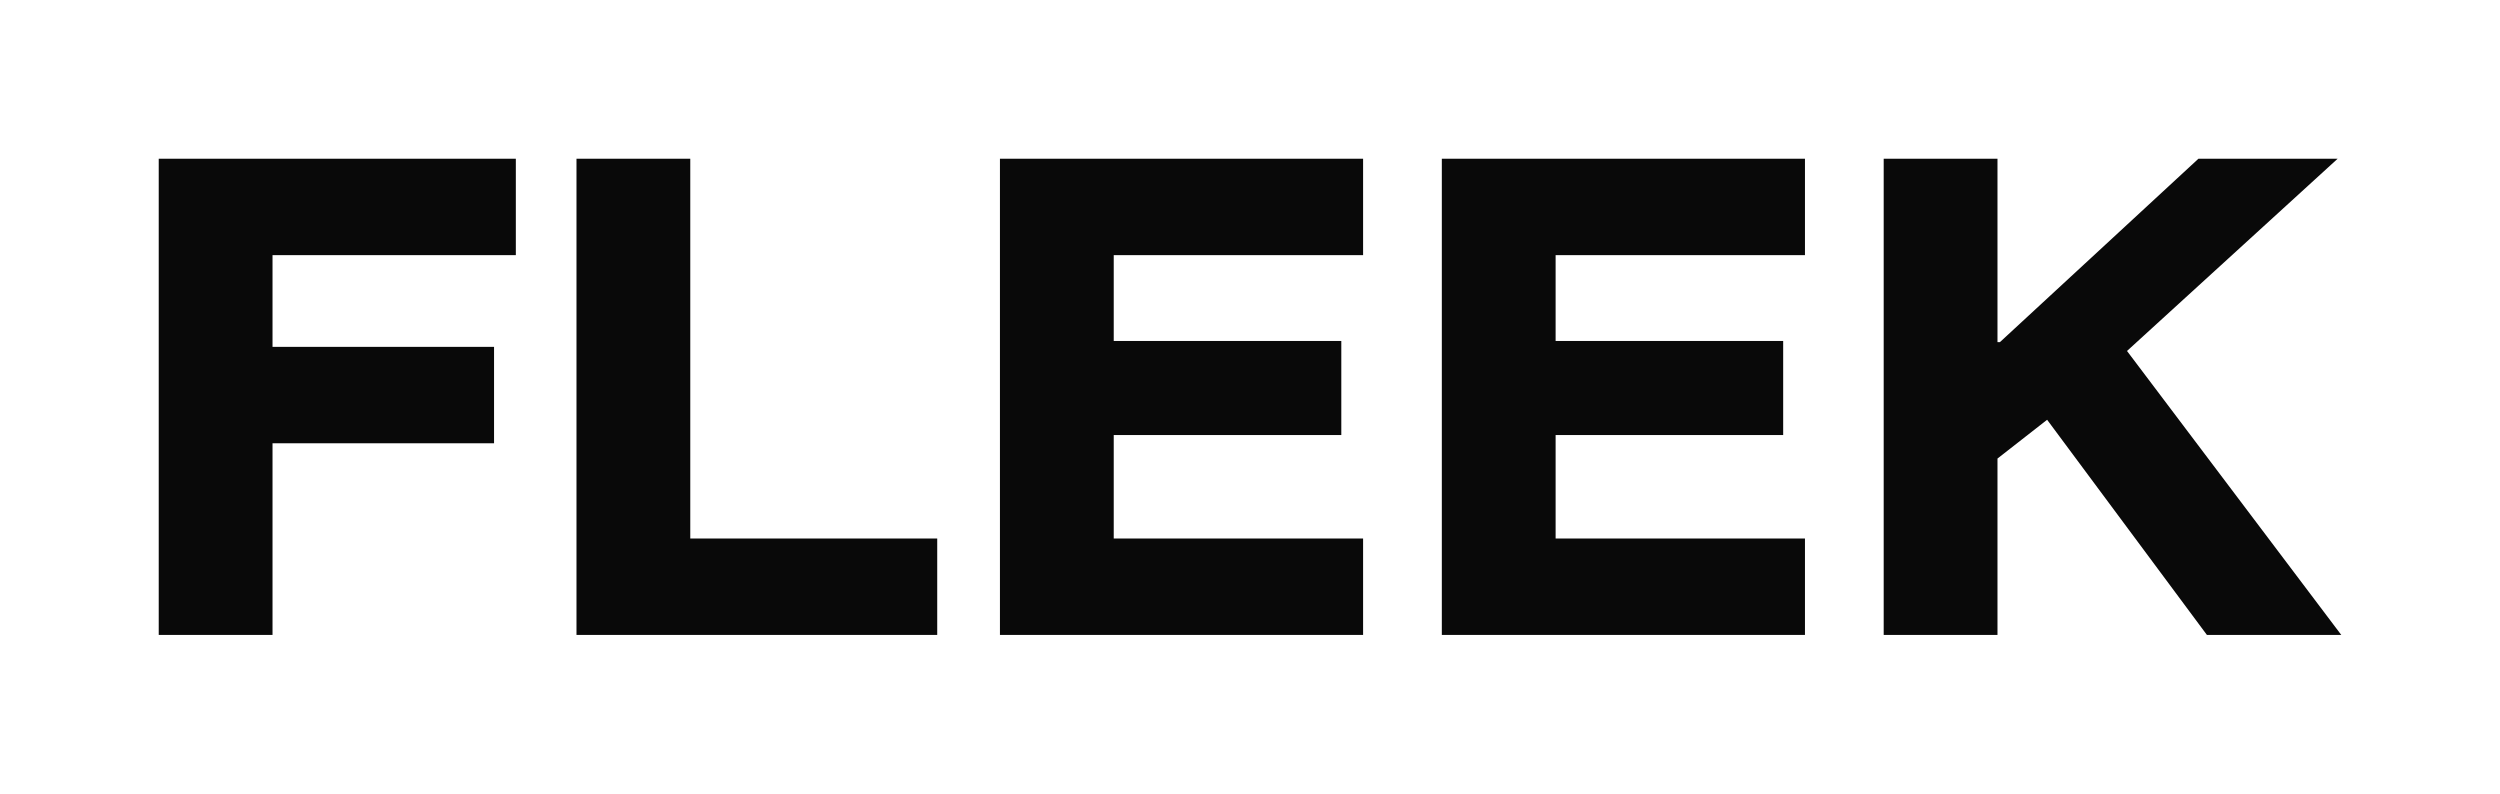
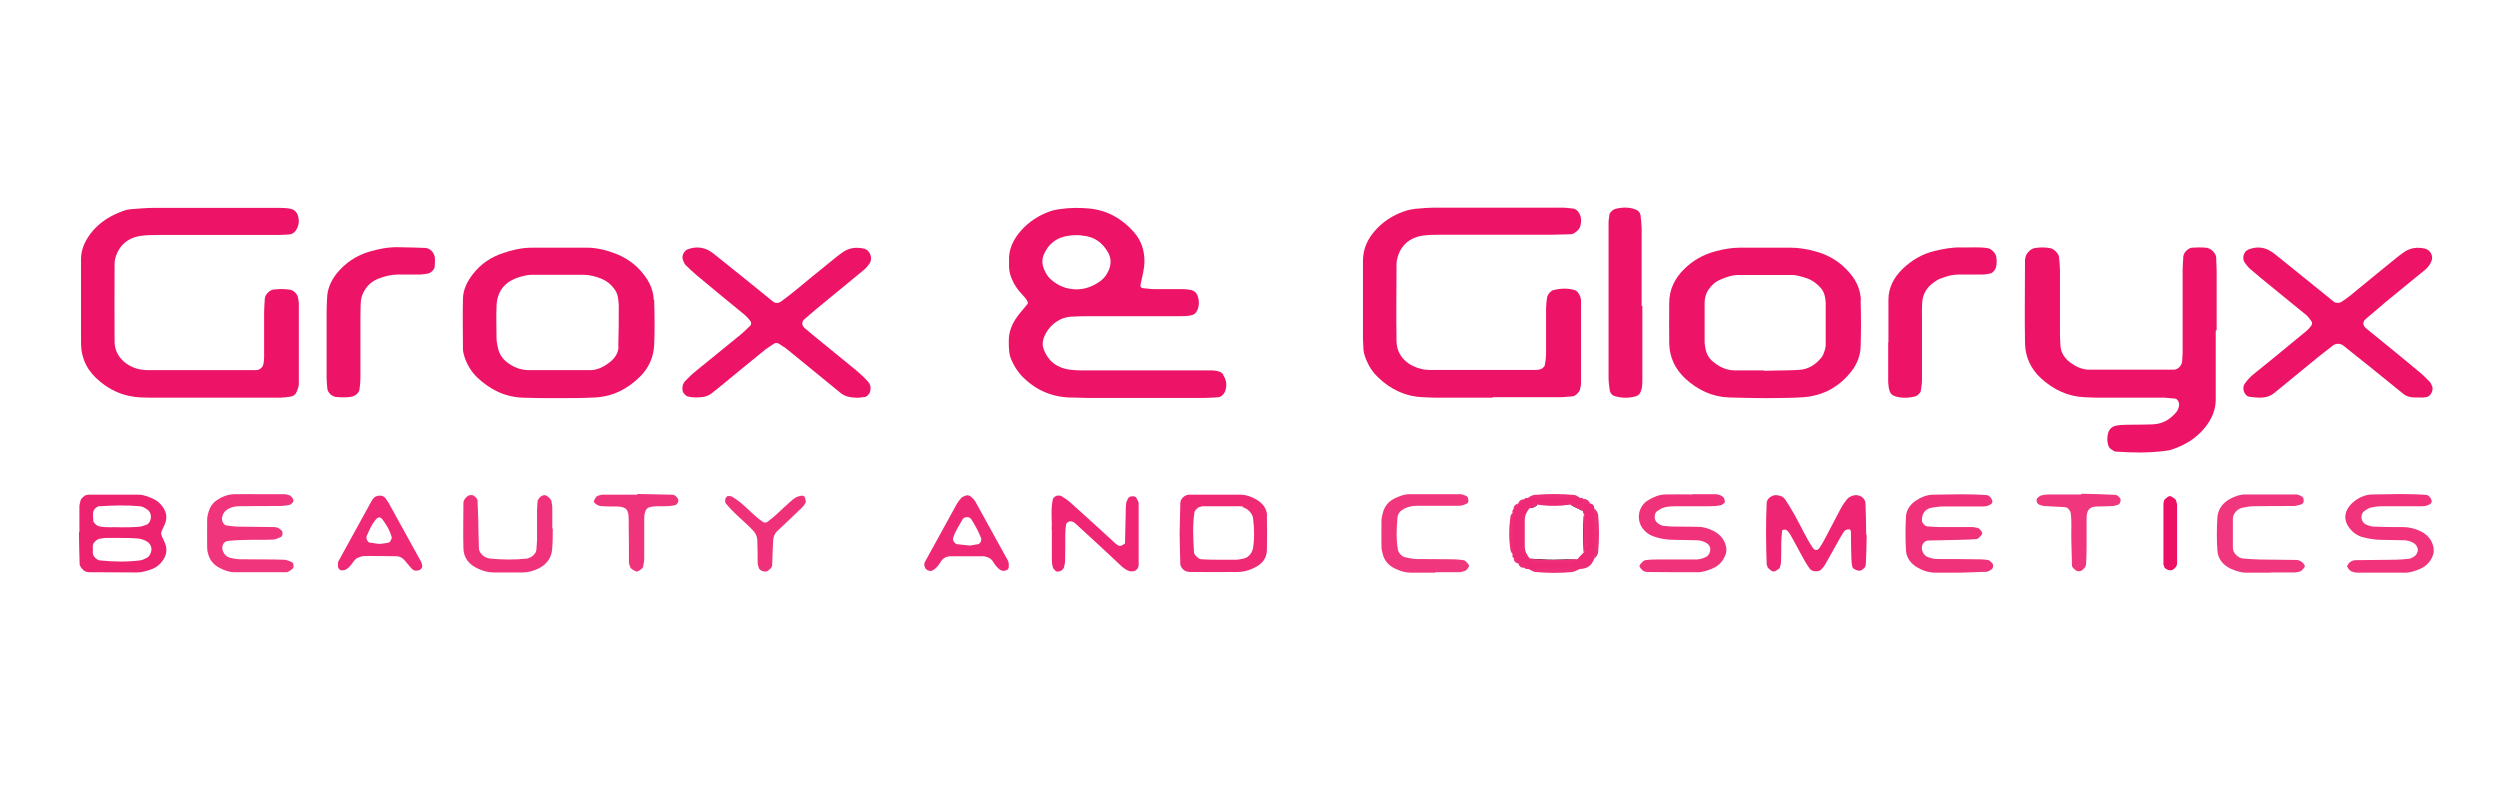
- <svg xmlns="http://www.w3.org/2000/svg" width="126" height="40" viewBox="0 0 126 40" fill="none">
-   <path d="M13.735 32H8V8H25.998V12.859H13.735V17.482H24.9V22.341H13.735V32Z" fill="#090909" />
-   <path d="M29.055 32V8H34.79V27.141H47.236V32H29.055Z" fill="#090909" />
-   <path d="M68.7 32H50.397V8H68.7V12.859H56.132V17.185H67.602V21.926H56.132V27.141H68.7V32Z" fill="#090909" />
-   <path d="M90.97 32H72.668V8H90.97V12.859H78.403V17.185H89.872V21.926H78.403V27.141H90.97V32Z" fill="#090909" />
-   <path d="M94.938 32V8H100.673V17.244H100.795L110.801 8H117.817L107.201 17.689L118 32H111.228L103.175 21.156L100.673 23.111V32H94.938Z" fill="#090909" />
+ <svg xmlns="http://www.w3.org/2000/svg" id="Layer_1" data-name="Layer 1" version="1.1" viewBox="0 0 1080 342.8">
+   <defs>
+     <style>
+       .cls-1 {
+         fill: #ef2975;
+       }
+ 
+       .cls-1, .cls-2, .cls-3, .cls-4, .cls-5, .cls-6, .cls-7, .cls-8, .cls-9, .cls-10, .cls-11, .cls-12, .cls-13, .cls-14, .cls-15, .cls-16, .cls-17, .cls-18, .cls-19 {
+         stroke-width: 0px;
+       }
+ 
+       .cls-2 {
+         fill: #f0357c;
+       }
+ 
+       .cls-3 {
+         fill: #ed1366;
+       }
+ 
+       .cls-4 {
+         fill: #000;
+       }
+ 
+       .cls-5 {
+         fill: #ee2874;
+       }
+ 
+       .cls-6 {
+         fill: #ed1165;
+       }
+ 
+       .cls-7 {
+         fill: #f0347b;
+       }
+ 
+       .cls-8 {
+         fill: #f0327a;
+       }
+ 
+       .cls-9 {
+         fill: #ed1467;
+       }
+ 
+       .cls-10 {
+         fill: #f0337b;
+       }
+ 
+       .cls-11 {
+         fill: #ef317a;
+       }
+ 
+       .cls-12 {
+         fill: #ef2673;
+       }
+ 
+       .cls-13 {
+         fill: #ee2572;
+       }
+ 
+       .cls-14 {
+         fill: #f0367d;
+       }
+ 
+       .cls-15 {
+         fill: #ef2974;
+       }
+ 
+       .cls-16 {
+         fill: #ef327a;
+       }
+ 
+       .cls-17 {
+         fill: #ee2370;
+       }
+ 
+       .cls-18 {
+         fill: #ef2e78;
+       }
+ 
+       .cls-19 {
+         fill: #ee2975;
+       }
+     </style>
+   </defs>
+   <path class="cls-3" d="M528.5,161.9c-.5-.7-1-1.1-1.8-1.4-1.9-.6-3.8-.5-5.7-.5-16.6,0-33.2,0-49.7,0-3.1,0-6.2.1-9.2-.3-5.3-.7-9.3-3.6-11.2-8.8-.6-1.5-.6-3-.1-4.6,1.7-5.2,6.6-9.2,11.9-9.5,2.7-.2,5.4-.2,8.1-.2,12.7,0,25.4,0,38.2,0,1.9,0,3.9,0,5.7-.4,1.1-.2,2-1,2.5-2.1,1-2.2.9-4.5,0-6.7-.5-1.1-1.4-1.8-2.6-2.1-1.1-.2-2.3-.4-3.4-.4-4.2,0-8.5,0-12.7,0-1.5,0-3-.3-4.6-.4-1-.1-1.4-.6-1.2-1.5.7-3.4,1.7-6.7,1.7-10.2,0-4.9-1.5-9.1-4.7-12.7-5.1-5.7-11.3-9.2-18.9-10-4.2-.4-8.5-.4-12.7.2-1.5.2-3.1.5-4.5,1-4.8,1.7-9,4.4-12.4,8.2-3.5,3.9-5.6,8.3-5.3,13.6,0,.8,0,1.5,0,2.3.1,2.3.8,4.5,1.9,6.6.9,1.7,2,3.3,3.3,4.7,1,1.2,2.2,2.2,2.8,3.6.1.3.2.8,0,1-1.4,1.8-3,3.5-4.4,5.4-2.3,3.2-3.8,6.7-3.7,10.8,0,1.1,0,2.3.1,3.5.1,1.9.6,3.8,1.5,5.5,1,2.1,2.3,4,3.8,5.7,5.6,5.9,12.4,9.1,20.4,9.5,2.7.1,5.4.1,8.1.2,7.7,0,15.4,0,23.1,0s18.5,0,27.7,0c1.9,0,3.8-.2,5.8-.3,1.2,0,2.7-1.5,3.1-3,.7-2.3.4-4.5-1-6.6ZM450.7,110.5c2-5.1,5.7-8,11.2-8.7,1.1-.2,2.3-.2,3.2-.2,1.1,0,1.8,0,2.6.2,5,.4,8.6,3,11,7.3,1.4,2.5,1.4,5.1.2,7.8-.8,1.8-1.9,3.3-3.5,4.5-3.2,2.3-6.7,3.7-10.7,3.6-4-.1-7.5-1.5-10.5-4.1-1.8-1.5-2.9-3.6-3.6-5.8-.4-1.5-.4-3.1.1-4.5Z" />
+   <path class="cls-3" d="M644.9,171.8c-7.3,0-14.7,0-22,0-2.7,0-5.4,0-8.1-.2-7.7-.3-14.1-3.4-19.6-8.7-2-1.9-3.5-4.1-4.6-6.6-.8-1.8-1.5-3.6-1.6-5.5,0-1.5-.2-3.1-.2-4.6,0-10.4,0-20.8,0-31.2,0-.8,0-1.5,0-2.3,0-5.3,2.1-9.7,5.6-13.5,3.5-3.8,7.7-6.4,12.5-8,1.4-.5,3-.8,4.5-1,3.1-.3,6.2-.5,9.2-.5,18.1,0,36.3,0,54.4,0,1.5,0,3.1.3,4.6.4,1.3.2,2.1,1.1,2.6,2,1,1.7,1,3.7.5,5.6-.4,1.6-2.7,3.5-4.2,3.5-2.7,0-5.4.2-8.1.2-15.8,0-31.6,0-47.4,0-3.1,0-6.2,0-9.2.5-4.8,1-8.3,3.8-9.9,8.7-.3,1.1-.6,2.3-.6,3.4,0,11.2-.2,22.4,0,33.5.2,7.1,5.8,10.8,10.8,11.9,1.1.3,2.3.4,3.4.4,15.4,0,30.8,0,46.3,0,.7,0,1.6-.2,2.2-.5.6-.4,1.3-1,1.4-1.7.3-1.5.4-3,.5-4.6,0-6.6,0-13.1,0-19.7,0-1.5.2-3.1.4-4.6.1-1.3,1.6-3.1,2.8-3.4,3-.7,6.1-.9,9.1,0,1.2.4,1.8,1.4,2.3,2.4.3.7.5,1.5.5,2.2,0,12,0,23.9,0,35.9,0,.8-.3,1.5-.4,2.3-.2,1.2-2,3-3.1,3.1-1.9.1-3.8.4-5.8.4-9.6,0-19.3,0-28.9,0h0Z" />
+   <path class="cls-3" d="M91.2,171.8c-7.3,0-14.7,0-22,0-2.7,0-5.4,0-8.1-.1-7.7-.3-14.2-3.2-19.7-8.5-2.3-2.2-4-4.7-5.1-7.6-.5-1.4-.9-2.9-1.1-4.4-.2-1.5-.2-3.1-.2-4.6,0-10.4,0-20.8,0-31.2,0-1.2,0-2.3,0-3.5,0-4,1.6-7.5,3.9-10.7,3.8-5.1,9-8.3,15-10.3,1.1-.4,2.3-.5,3.4-.6,3.1-.2,6.2-.5,9.2-.5,18.1,0,36.2,0,54.4,0,1.5,0,3.1.1,4.6.4,1.6.3,2.7,1.4,3.2,2.9.6,1.9.5,3.8-.4,5.6-.7,1.5-1.9,2.5-3.5,2.6-2.3.2-4.6.2-6.9.2-16.2,0-32.4,0-48.6,0-3.1,0-6.2,0-9.2.5-4.8.9-8.4,3.8-10,8.6-.4,1.1-.6,2.3-.6,3.4,0,11.2-.1,22.4,0,33.5,0,7.6,6.8,11.6,11.8,12.2,1.1.2,2.3.2,3.5.2,15,0,30.1,0,45.1,0,.8,0,1.6,0,2.2-.4.6-.3,1.3-1,1.5-1.6.4-1.1.4-2.3.5-3.4,0-6.6,0-13.1,0-19.7,0-1.9.2-3.8.3-5.8.1-1.7,2-3.7,3.7-3.9,2.3-.3,4.6-.3,6.9,0,1.8.2,3.6,1.9,3.8,3.8.1.8.3,1.5.3,2.3,0,11.6,0,23.1,0,34.7,0,1.1-.5,2.2-.9,3.3-.4,1.1-1.4,1.9-2.5,2.1-1.5.3-3,.4-4.6.5-10,0-20.1,0-30.1,0h0Z" />
+   <path class="cls-3" d="M957.2,142.8c0,8.1,0,16.2,0,24.3,0,1.9,0,3.9,0,5.8-.1,4.4-1.8,8.2-4.5,11.6-3.7,4.7-8.6,7.7-14.2,9.6-1.1.4-2.2.6-3.4.7-6.9.9-13.8.8-20.8.3-.4,0-.8,0-1.1-.3-1-.6-2-1-2.4-2.3-.6-1.9-.6-3.8,0-5.7.5-1.5,1.7-2.6,3.3-2.9,1.5-.3,3-.4,4.6-.4,3.9-.1,7.7,0,11.6-.2,4.1-.2,7.3-2.2,9.9-5.3.7-.9,1.1-2,1.2-3.2,0-1.1-.8-2.5-1.7-2.6-1.5-.1-3.1-.3-4.6-.4-8.5,0-17,0-25.4,0-3.1,0-6.2,0-9.2-.2-7.2-.3-13.4-3.3-18.7-8.1-4.5-4.1-6.9-9.3-7-15.3-.2-11.9,0-23.9,0-35.9,0-.4.1-.8.2-1.1.2-1.6,2.2-3.7,3.8-4,2.3-.4,4.6-.4,6.9,0,1.6.3,3.7,2.3,3.8,3.9.2,1.9.4,3.8.4,5.7,0,8.5,0,17,0,25.4,0,2.3,0,4.6.2,6.9.1,3.3,1.9,5.8,4.5,7.7,2.2,1.6,4.6,2.7,7.4,2.9.4,0,.8,0,1.2,0,12,0,23.9,0,35.9,0,1.8,0,3.5-1.8,3.6-3.8,0-1.2.2-2.3.2-3.5,0-2.3,0-4.6,0-6.9,0-9.6,0-19.3,0-28.9,0-1.9.2-3.8.3-5.8.1-1.7,2.1-3.7,3.8-3.8,1.9-.1,3.8-.2,5.8,0,2.3.1,4.5,2.3,4.6,4.4,0,1.9.2,3.9.2,5.8,0,8.5,0,17,0,25.4Z" />
+   <path class="cls-3" d="M803.9,129.8c-.1-4.4-1.8-8.3-4.6-11.6-4-4.9-9.2-8.1-15.4-9.7-3.4-.9-6.8-1.5-10.3-1.5-7.3,0-14.6,0-22,0-3.5,0-6.9.6-10.3,1.5-5.4,1.4-10,4-13.9,7.9-4,4-6.3,8.8-6.3,14.5,0,5.8-.1,11.6,0,17.3.1,6.1,2.5,11.2,7,15.4,5.3,4.8,11.4,7.8,18.7,8.1,5,.2,10,.2,15.7.3,5.1-.1,11,0,16.7-.4,8.5-.7,15.4-4.5,20.7-11.3,2.4-3.1,3.8-6.8,3.9-10.7.2-6.5.2-13.1,0-19.7ZM788.7,149c0,.8-.2,1.5-.4,2.3-.4,1.1-.7,2.3-1.4,3.1-2.5,3.1-5.7,5.2-9.8,5.4-5,.3-10,.2-15,.4v-.2c-4.2,0-8.4,0-12.7,0-3.6,0-6.7-1.5-9.4-3.8-1.9-1.5-2.9-3.5-3.3-5.9-.1-.8-.3-1.5-.3-2.3,0-5.8,0-11.5,0-17.3,0-1.9.5-3.8,1.6-5.5,1.3-1.9,3-3.5,5.2-4.4,2.5-1.1,5-2,7.8-2,7.7,0,15.4,0,23.1,0,2.3,0,4.5.8,6.7,1.5,2.2.8,4,2.2,5.6,3.9,1.1,1.2,1.7,2.5,2,4.1.1.8.3,1.5.3,2.3,0,6.1,0,12.3,0,18.4Z" />
+   <path class="cls-3" d="M282.4,129.5c-.1-3.5-1.4-6.8-3.4-9.7-3.2-4.6-7.4-7.9-12.5-10-4.3-1.7-8.8-2.9-13.5-2.8-7.7,0-15.4,0-23.1,0-4.3,0-8.4.9-12.5,2.3-5.2,1.7-9.7,4.7-13.1,9.1-2.4,3.1-4.2,6.6-4.3,10.5-.2,7.3,0,14.6,0,22,0,1.1.4,2.3.7,3.4,1.1,3.3,2.9,6.3,5.5,8.8,5.5,5.2,11.9,8.4,19.6,8.7,5,.2,10,.2,15.4.2,5.1,0,10.5,0,15.9-.3,7.7-.4,14.1-3.7,19.5-9.1,3.7-3.7,5.7-8.3,6-13.4.3-6.5.2-13.1,0-19.7ZM267.2,149.6c0,2.8-1.5,5.1-3.8,6.9-2.5,1.9-5.2,3.4-8.4,3.4-4.6,0-9.2,0-13.8,0h0c-4.2,0-8.5,0-12.7,0-3.6,0-6.8-1.3-9.6-3.5-1.9-1.5-3.1-3.4-3.7-5.7-.3-1.5-.7-3-.7-4.6,0-4.6-.2-9.2,0-13.8.2-6.5,3.6-10.7,9.9-12.6,1.9-.6,3.7-1,5.7-1,7.3,0,14.6,0,21.9,0,2.7,0,5.3.7,7.8,1.7,2.2.9,4,2.3,5.4,4.2,1,1.2,1.6,2.6,1.8,4.2.2,1.5.4,3.1.3,4.6,0,5.4,0,10.8-.2,16.1Z" />
+   <path class="cls-3" d="M1046.1,171.7c-1.9,0-2.7,0-3.5,0-1.5-.1-3.1-.5-4.3-1.5-4.2-3.4-8.4-6.8-12.6-10.2-4.5-3.6-9-7.2-13.5-10.8-1.2-.9-3.1-.9-4.3,0-2.1,1.7-4.3,3.3-6.4,5-6.3,5.1-12.5,10.3-18.8,15.4-1.9,1.6-4.1,2.2-6.4,2.2-1.5,0-3.1-.2-4.6-.4-2.2-.4-3.3-3.7-2-5.6,1.1-1.6,2.4-3,3.9-4.2,6.6-5.3,13.2-10.7,19.7-16.1,1.8-1.5,3.7-2.8,5.1-4.7.5-.7.6-1.4.1-2.1-.7-.9-1.4-1.9-2.2-2.6-5.1-4.2-10.2-8.3-15.2-12.4-3-2.4-6-4.9-8.9-7.4-.9-.7-1.6-1.7-2.3-2.6-1.5-1.8-.8-5,1.4-5.9,3-1.2,6.1-1.2,8.9.3,1.7.9,3.2,2.2,4.7,3.4,7.8,6.3,15.6,12.6,23.4,18.9.8.6,2.3.6,3.2,0,1.3-.9,2.6-1.7,3.8-2.7,6.6-5.4,13.1-10.8,19.7-16.1,1.2-1,2.4-1.9,3.7-2.8,2.7-1.8,5.7-2.1,8.9-1.4,2.4.6,3.7,3.3,2.8,5.4-.6,1.5-1.5,2.7-2.7,3.7-5.7,4.7-11.4,9.3-17,13.9-3,2.5-5.9,5-8.8,7.5-1.3,1.1-1.2,2.7.2,3.9.9.7,1.8,1.5,2.7,2.2,6.9,5.6,13.8,11.2,20.6,16.9,1.5,1.2,2.8,2.6,4.2,4,.5.5.8,1.3,1.1,2,.7,1.7-.7,4.3-2.3,4.6-1.1.2-2.3.3-2.3.3Z" />
+   <path class="cls-3" d="M370.4,171.8c-3.8,0-5.9-.8-7.7-2.4-7.5-6.1-14.9-12.2-22.4-18.3-1.2-1-2.5-1.7-3.8-2.6-.7-.5-1.5-.4-2.2,0-1.3.9-2.6,1.7-3.8,2.6-6.3,5.1-12.5,10.2-18.8,15.4-1.5,1.2-3,2.4-4.5,3.6-1.3.9-2.7,1.4-4.3,1.5-1.9.1-3.8.2-5.7-.3-.9-.2-2.1-1.5-2.3-2.4-.3-1.6,0-3.1,1.1-4.3,1.6-1.7,3.3-3.3,5.1-4.7,6.3-5.1,12.6-10.2,18.8-15.3,1.5-1.2,2.8-2.6,4.2-3.9.5-.5.6-1.4,0-2.1-.7-.9-1.5-1.8-2.3-2.5-6.8-5.6-13.7-11.2-20.5-16.9-1.8-1.5-3.5-3.1-5.1-4.7-.5-.5-.8-1.3-1.1-2-.8-1.7.3-4.2,2-4.8,3-1.1,6-1.1,8.9.4,1.3.7,2.6,1.7,3.8,2.7,8.1,6.5,16.2,13,24.3,19.6.9.7,2.1.6,3.1,0,1.9-1.4,3.7-2.7,5.5-4.2,6-4.9,11.9-9.8,17.9-14.6,1.2-1,2.4-1.9,3.7-2.8,2.7-1.8,5.7-2.1,8.9-1.4,2.7.6,4,4.3,2.4,6.5-.7.9-1.4,1.9-2.3,2.6-5,4.2-10.1,8.3-15.2,12.5-3.6,2.9-7.1,5.9-10.6,8.9-1.3,1.1-1.2,2.7.2,3.9,1.5,1.2,2.9,2.5,4.4,3.7,6,4.9,12,9.7,17.9,14.6,1.8,1.5,3.5,3.1,5,4.8,1.1,1.2,1.3,2.7.9,4.3-.2.9-1.4,2.2-2.3,2.3-1.5.2-3,.3-3.2.4Z" />
+   <path class="cls-9" d="M141.1,147.3c0-4.2,0-8.5,0-12.7,0-1.9.1-3.8.2-5.8.1-4,1.7-7.5,4.1-10.6,3.7-4.6,8.5-7.8,14.2-9.5,4.1-1.2,8.2-2,12.5-1.9,3.8.1,7.7.1,11.5.3,2.2,0,4.2,2.2,4.3,4.6,0,1.1,0,2.3-.1,3.4-.1,1.4-1.7,2.9-3,3.1-1.1.1-2.3.4-3.4.4-3.1,0-6.2,0-9.2,0-3.1,0-6.1.7-9,1.9-3,1.2-5.1,3.4-6.4,6.3-.5,1-.8,2.2-.9,3.3-.2,2.3-.1,4.6-.2,6.9,0,8.9,0,17.7,0,26.6,0,1.5-.2,3.1-.4,4.6-.1,1.3-1.7,2.8-3.1,3.1-2.3.5-4.6.4-6.9.2-1.9-.1-3.7-1.9-3.9-3.6-.1-1.5-.3-3.1-.3-4.6,0-5.4,0-10.8,0-16.2h0Z" />
+   <path class="cls-9" d="M815.8,148c0-6.2,0-12.3,0-18.5,0-5.3,2.4-9.7,6.1-13.3,3.9-3.8,8.5-6.5,13.9-7.8,3.8-.9,7.5-1.6,11.4-1.5,3.8.1,7.7-.3,11.5.3,1.6.3,3.5,2.1,3.7,3.9.2,1.5.3,3-.2,4.6-.2.8-1.5,2.3-2.2,2.4-1.1.2-2.3.5-3.4.5-3.5,0-6.9,0-10.4,0-2.7,0-5.3.7-7.8,1.7-1.1.4-2.1,1-3,1.7-3,2.1-4.8,5-5,8.7-.2,2.7-.1,5.4-.1,8.1,0,8.5,0,16.9,0,25.4,0,1.5-.3,3-.5,4.6,0,.8-1.5,2.2-2.3,2.4-3,.8-6.1.9-9.1-.1-1.1-.4-1.9-1.3-2.2-2.5-.3-1.1-.4-2.3-.5-3.4,0-5.8,0-11.5,0-17.3h0Z" />
+   <path class="cls-3" d="M709.5,132.1c0,10.8,0,21.5,0,32.3,0,1.5-.1,3.1-.6,4.5-.3,1.1-1.1,2-2.3,2.3-3,.9-6.1.8-9.1-.1-1.1-.3-1.9-1.3-2.1-2.5-.3-1.9-.5-3.8-.5-5.7,0-16.9,0-33.8,0-50.8,0-5.4,0-10.8,0-16.1,0-1.1.3-2.3.4-3.4,0-.7,1.6-2.1,2.3-2.3,3-.8,6.1-.9,9,.2,1.1.4,2,1.4,2.1,2.5.3,1.9.4,3.8.5,5.7,0,11.2,0,22.3,0,33.5h0Z" />
+   <path class="cls-13" d="M806.4,231c-.1,4.3-.1,8.6-.4,12.8,0,1.2-.9,2-2,2.6-1,.5-3.6-.5-3.8-1.5-.2-1.1-.4-2.3-.4-3.4-.1-3.8-.2-7.7-.2-11.5,0-1.1-.4-1.5-1.4-1.3-.7.1-1.3.5-1.8,1.2-1,1.7-2,3.3-2.9,5-1.7,3-3.4,6.1-5.1,9.1-.4.7-.9,1.2-1.4,1.8-1,1.4-4.1,1.3-5.1,0-2.7-3.7-4.6-8-6.9-12-1-1.6-1.6-3.5-3.2-4.8-.2-.2-.7-.2-1-.2-.3,0-.9.2-.9.3-.2,1.9-.4,3.8-.4,5.7,0,2.7,0,5.4-.1,8.1,0,.7-.3,1.5-.5,2.2-.1.6-2.1,1.9-2.8,1.8-.7,0-2.5-1.5-2.6-2.1,0-.4-.3-.7-.3-1.1-.3-8.8-.4-17.7,0-26.5,0-1.7,2.3-3.4,4.1-3.3,1.6.1,3.1.6,4,2,1.3,1.9,2.4,3.9,3.6,5.9,2.9,5,5.1,10.3,8.4,15.1.7,1,2,.9,2.7-.2.6-1,1.3-1.9,1.8-2.9,2.5-4.8,5-9.5,7.5-14.3.7-1.3,1.6-2.6,2.6-3.8.7-.9,1.8-1.4,2.9-1.7,2.8-.6,5,1.4,5.1,3.4.2,4.6.2,9.2.3,13.7Z" />
+   <path class="cls-2" d="M112.5,213.5c3.5,0,6.9,0,10.4,0,.8,0,1.5.3,2.2.5.8.2,2,2,1.6,2.7-.4.6-1,1.3-1.6,1.4-1.5.3-3,.5-4.6.5-5.8,0-11.6,0-17.4.1-1.6,0-3.1.4-4.4,1.1-1.8,1-2.8,2.5-2.8,4.6,0,1,1,2.5,1.9,2.6,1.5.2,3,.4,4.6.5,5.4.1,10.8.1,16.2.2,1.2,0,2.2.7,3,1.4.7.6.6,2.6-.3,2.9-1,.4-2.1,1-3.2,1.1-4.6.2-9.3,0-13.9.2-1.9,0-3.8.2-5.8.4-1.9.2-2.9,2.4-2.1,4.4.6,1.5,1.7,2.6,3.3,2.9,1.5.4,3,.6,4.6.6,6.2.1,12.3,0,18.5.2,1.1,0,2.2.6,3.3,1,.9.3,1.1,2.3.4,2.9-.6.5-1.2.9-1.9,1.3-.3.2-.7.2-1.1.2-7.3,0-14.7,0-22,0-2.3,0-4.6-.8-6.6-1.9-2.5-1.3-4.2-3.3-4.9-6.1-.2-.7-.4-1.5-.4-2.3,0-4.2-.1-8.5,0-12.7,0-1.1.4-2.3.7-3.4.6-1.9,1.7-3.5,3.3-4.6,2.3-1.6,4.8-2.6,7.5-2.7,3.9-.1,7.7,0,11.6,0,0,0,0,0,0,0Z" />
+   <path class="cls-16" d="M846.5,247.4c-3.5,0-6.9,0-10.4,0-2.7,0-5.3-.8-7.7-2.2-2.8-1.6-4.8-4.1-5-7.3-.3-5-.3-10,0-15,.2-2.8,1.9-5,4.2-6.6,2.3-1.5,4.8-2.6,7.6-2.6,7.7-.1,15.4-.4,23.1.2.9,0,1.9,1.1,2.3,2.2.3.9,0,1.4-.8,1.9-1.1.6-2.2.8-3.3.8-5.8,0-11.6,0-17.3,0-1.5,0-3.1.3-4.6.5-2.9.5-4.5,2.6-4.3,5.8,0,.8,1.4,2.3,2.2,2.3,1.9.1,3.8.3,5.8.3,4.6,0,9.2,0,13.9,0,.7,0,1.5.3,2.2.4.7.1,2.2,1.9,1.9,2.5-.3.7-.9,1.2-1.4,1.7-.3.3-.6.5-1,.6-2.3.1-4.6.3-6.9.3-4.6.1-9.2.2-13.8.3-1.3,0-2.3.8-2.7,1.8-.9,2.1.5,4.9,2.7,5.5,1.1.3,2.2.7,3.4.7,5.4,0,10.8,0,16.2.1,1.9,0,3.9,0,5.8.3.7,0,1.3.7,1.9,1.2.8.6.7,2.4-.2,2.9-.6.4-1.3.9-2,1-3.8.2-7.7.2-11.5.4,0,0,0-.1,0-.2Z" />
+   <path class="cls-17" d="M69.9,231.5c-.4-.8-.3-1.4,0-2.2.5-1,1-2.1,1.4-3.1,1.1-2.8.5-5.3-1.2-7.5-.9-1.2-2.1-2.3-3.5-3-2.1-1-4.2-1.9-6.5-2-7.3,0-14.5,0-21.8,0-.4,0-.7.1-1.1.2-.6,0-2.3,1.6-2.4,2.3-.1.7-.4,1.5-.5,2.2,0,3.8,0,7.7,0,11.5h-.2c0,4.6.2,9.2.3,13.8,0,1.1,1.9,3.2,2.9,3.3.4,0,.8.2,1.1.2,6.9,0,13.8.1,20.7.1,2.3,0,4.5-.7,6.7-1.5,1.8-.7,3.3-2,4.4-3.5,1.7-2.3,2.2-4.8,1.1-7.6-.5-1.1-.9-2.1-1.4-3.1ZM43.2,218.7c5.8-.4,11.6-.5,17.3,0,1.1.1,2.2.8,3.1,1.4.9.6,1.5,1.6,1.6,2.9,0,1.7-.7,3.3-2,3.7-1.1.4-2.2.8-3.3.9-2.7.2-5.4.2-7.4.2-3.7-.2-6.8.3-9.9-.5-.8-.2-2.2-1.4-2.3-2.3,0-1.1-.2-2.3-.1-3.4.1-1.5,1.6-2.9,3-3ZM63.6,240.9c-1,.5-2.1,1.1-3.2,1.2-5.7.7-11.5.6-17.2,0-1.3-.1-3-1.7-3.1-3,0-1.1,0-2.3,0-3.4.1-1.3,1.8-2.8,3.1-3,.8,0,1.5-.3,2.3-.3,2.3,0,4.6,0,6.9,0h0c2.3,0,4.6,0,6.9.2,1.5.1,3,.6,4.3,1.4.9.6,1.7,1.6,1.8,2.8.2,1.4-.7,3.5-1.7,4Z" />
+   <path class="cls-10" d="M1028.6,247.4c-3.5,0-6.9,0-10.4,0-.7,0-1.5-.3-2.2-.5-.7-.1-2.3-2-2-2.5.3-.6.8-1.3,1.4-1.7.6-.4,1.4-.7,2.1-.7,5.8-.1,11.5-.1,17.3-.2,1.9,0,3.8-.2,5.7-.4.7,0,1.5-.4,2.1-.8,1.3-.6,2.2-2.4,1.8-3.8-.4-1.3-1.2-2-2.2-2.5-1-.5-2.2-.8-3.3-.9-3.5-.1-6.9-.1-10.4-.2-2.7,0-5.4-.5-8-1.2-1.5-.4-2.8-1.2-4-2.2-5-4.6-4.1-9.8,1-13.6,2.2-1.6,4.8-2.6,7.5-2.6,7.7-.1,15.4-.4,23.1.2.9,0,1.9,1,2.3,2.2.3.9,0,1.4-.8,1.9-1.1.6-2.2.8-3.3.8-5.8,0-11.5,0-17.3,0-1.5,0-3.1.2-4.6.5-1.1.3-2.1.9-3,1.6-1,.7-1.4,1.9-1.2,3.1.1,1.1.8,2.2,1.9,2.7,1.1.4,2.2.9,3.3.9,4.2.2,8.5.2,12.7.2,2.7,0,5.4.7,7.8,1.9,2.9,1.5,4.8,3.8,5.4,7,.1.7.1,1.6,0,2.3-.8,3.2-2.8,5.5-5.7,6.8-2.1.9-4.3,1.7-6.7,1.7-3.5,0-6.9,0-10.4,0,0,0,0,0,0,0Z" />
+   <path class="cls-16" d="M731.2,213.5c3.1,0,6.1,0,9.2,0,.8,0,1.5,0,2.3.3,1.1.3,2.1.9,2.3,2.2,0,.4.3.9.1,1.1-.6.5-1.2,1.1-1.9,1.2-1.5.3-3,.4-4.6.4-5,0-10,0-15,0-1.5,0-3.1.1-4.6.5-1.1.3-2.1.9-3,1.5-1.5,1-1.6,3.8-.2,5,.9.8,1.9,1.4,3,1.5,1.9.2,3.8.3,5.7.3,3.1,0,6.2,0,9.2.1,2.3,0,4.6.8,6.6,1.8,2.9,1.5,4.8,3.8,5.4,7,.2.7.1,1.6,0,2.3-.8,3.1-2.8,5.5-5.7,6.8-2.1.9-4.3,1.7-6.7,1.7-7.3,0-14.6,0-21.9-.1-.4,0-.7-.2-1.1-.3-.7-.1-2.3-2-2-2.5.3-.7.9-1.2,1.4-1.7.3-.3.6-.5,1-.6,1.5-.2,3.1-.3,4.6-.3,5.8,0,11.5,0,17.3,0,1.5,0,3-.4,4.4-1.1,1.2-.6,2-2.2,1.8-3.8-.2-1.3-1.1-2-2.1-2.5-1-.5-2.2-.8-3.3-.9-3.5-.1-6.9-.1-10.4-.2-3.1,0-6.1-.5-9-1.6-1.9-.7-3.3-1.9-4.5-3.5-2.8-4-1.6-9.6,2.5-12,2.3-1.4,4.8-2.5,7.6-2.5,3.8-.1,7.7,0,11.5,0h0Z" />
+   <path class="cls-15" d="M547.4,222.9c-.1-3.4-2.1-5.7-5-7.3-2-1.1-4.2-1.9-6.6-1.9-7.3,0-14.6,0-22,0-2,0-3.8,1.7-3.9,3.5-.1,4.2-.2,8.5-.3,13,0,4.3.2,8.9.3,13.5,0,1.3,1.7,3.1,2.9,3.2.4,0,.8.2,1.1.2,6.9,0,13.9.1,20.8,0,2.3,0,4.6-.6,6.7-1.6,3.4-1.5,5.8-3.9,5.9-7.8.1-5,.1-10,0-15ZM541.1,237.4c-.3,1.7-2.1,3.6-3.8,3.9-1.1.2-2.3.5-3.4.5-2.3,0-4.6,0-6.9,0h0c-2.7,0-5.4,0-8.1-.2-1.1,0-3.1-2-3.1-3-.3-5.7-.7-11.5.2-17.3.1-.8,1.5-2.2,2.3-2.3.4,0,.7-.3,1.1-.3,5,0,10,0,15,0s1.5.2,2.3.4c2.1.4,4.3,2.6,4.6,4.6.6,4.6.7,9.2-.1,13.8Z" />
+   <path class="cls-8" d="M238.8,228.4c0,3.1,0,6.2-.3,9.2-.4,3.7-2.6,6.4-5.9,8-2.1,1-4.3,1.7-6.6,1.7-4.2,0-8.4,0-12.7,0-2.3,0-4.6-.6-6.7-1.6-3.9-1.7-6.3-4.6-6.4-8.8-.2-6.5,0-13,0-19.6,0-1.3.8-2.1,1.7-2.9.6-.5,1.4-.6,2.1-.5.9.1,2.2,1.4,2.3,2.3.1,2.7.2,5.4.3,8,.1,4.2.1,8.4.3,12.7,0,1.7,1.9,3.7,3.6,4.1.4,0,.7.2,1.1.3,5.4.5,10.7.6,16.1,0,.4,0,.7-.3,1.1-.4,1.3-.4,2.8-2,2.9-3.3.1-1.5.3-3,.3-4.6,0-4.2,0-8.5,0-12.7,0-1.1.2-2.3.2-3.4,0-1.4,1.7-3,3-3,1.2,0,3,1.8,3.1,2.9,0,.8.3,1.5.3,2.3,0,3.1,0,6.1,0,9.2,0,0,0,0,.1,0Z" />
+   <path class="cls-14" d="M619.9,247.4c-3.5,0-6.9,0-10.4,0-2.4,0-4.6-.7-6.7-1.7-3-1.4-4.9-3.6-5.6-6.9-.2-.8-.4-1.5-.4-2.3,0-3.9-.1-7.7,0-11.6,0-1.1.3-2.3.6-3.4.7-2.8,2.4-4.8,4.9-6.1,2.1-1,4.2-1.9,6.6-1.9,7.3,0,14.6,0,22,0,.7,0,1.5.4,2.2.6.9.3,1.1.9,1.2,1.8.2.9,0,1.4-.9,1.8-1.1.5-2.2.8-3.3.8-5.8,0-11.6,0-17.3,0-1.2,0-2.3,0-3.4.3-1.1.2-2.2.6-3.2,1.2-1.4.8-2.4,2-2.5,3.7-.4,4.6-.6,9.2.2,13.8.2,1.2,1.7,3,3,3.2,1.5.3,3,.7,4.5.8,5.4.1,10.8,0,16.2.1,1.5,0,3.1.2,4.6.4.4,0,.8.3,1,.5.5.5,1.1,1.1,1.4,1.7.3.6-1.1,2.3-1.9,2.5-.7.1-1.5.5-2.2.5-3.5,0-6.9,0-10.4,0,0,0,0,0,0,0Z" />
+   <path class="cls-14" d="M980.8,247.4c-3.5,0-6.9,0-10.4,0-2.4,0-4.6-.8-6.7-1.7-3.4-1.6-5.6-4.3-5.8-8-.3-4.6-.3-9.2,0-13.9.2-3.7,2.2-6.5,5.5-8.3,2.1-1.1,4.2-1.9,6.6-1.9,7.3,0,14.6,0,22,0,.7,0,1.4.4,2.1.7.8.3,1.1,1,1.1,1.9,0,.8-.2,1.4-1.1,1.7-1.1.3-2.2.7-3.3.7-5.8,0-11.6,0-17.3.1-1.5,0-3.1.3-4.6.6-2.3.4-4.3,2.6-4.3,4.7,0,4.2,0,8.5,0,12.7,0,2.2,2.2,4.4,4.5,4.6,2.3.2,4.6.3,6.9.4,5.4.1,10.8.1,16.2.2.7,0,1.5.4,2.1.8.6.4,1.1,1.1,1.4,1.7.2.5-1.5,2.4-2.1,2.5-.7.1-1.5.4-2.2.4-3.5,0-6.9,0-10.4,0h0Z" />
+   <path class="cls-12" d="M454.3,228.6c.3-3.5-.5-8.2.5-12.8.2-.9,1.5-1.9,2.6-1.7.4,0,.8,0,1.1.2,1.3.8,2.6,1.6,3.8,2.7,6.6,5.9,13.2,11.9,19.7,17.9.6.5,1.3,1,2.1.9.7-.1,1.3-.7,1.9-1,.1-4.2.2-8.5.3-12.7,0-1.5,0-3.1.2-4.6,0-.7.5-1.4.8-2.1.4-.8,1.1-1,1.9-1,.9,0,1.5.1,1.9,1,.3.7.8,1.4.8,2.1,0,8.9,0,17.7,0,26.6,0,1.2-1,2.4-1.9,2.6-1.2.3-2.3.1-3.3-.5-.6-.4-1.3-.8-1.9-1.3-1.7-1.6-3.4-3.2-5.1-4.8-5.1-4.7-10.2-9.5-15.3-14.1-.5-.5-1.4-.8-2.1-.8-.6,0-1.6.7-1.7,1.2-.3,1.5-.4,3-.4,4.6,0,3.9,0,7.7-.1,11.6,0,.8-.3,1.5-.4,2.3-.2,1-1.3,1.9-2.4,2-.4,0-.9,0-1.1-.1-.5-.5-1.2-1.1-1.4-1.8-.3-1.1-.4-2.3-.4-3.4,0-3.9,0-7.7,0-12.6Z" />
+   <path class="cls-1" d="M181.7,242.3c-4.6-8.4-9.3-16.8-13.9-25.2-.4-.7-.9-1.2-1.3-1.9-1-1.5-4-1.4-5.1,0-.2.3-.5.6-.7.9-4.8,8.7-9.6,17.5-14.4,26.2-.2.3-.3.7-.3,1.1,0,.4,0,.7,0,1.1,0,.8.4,1.6,1.2,1.8.6.2,1.5.1,2.1-.2,1.8-.9,2.7-2.7,3.9-4.1.8-1,1.9-1.3,3-1.6.7-.2,1.5-.2,2.3-.2,4.2,0,8.5,0,12.7.1,1.6,0,2.9.8,3.9,2.1,1,1.2,1.9,2.4,3,3.5.9.8,2.1.8,3.2.3.8-.4,1.2-1,1.1-1.9-.2-.7-.3-1.5-.7-2.1ZM168.6,233.9c-.2.3-.6.5-1,.6-1.1.2-2.3.3-3.7.5-1.2-.2-2.7-.4-4.2-.6-.9-.1-1.7-1.9-1.3-2.8,1.1-2.5,2.1-4.9,3.8-7,.4-.5,1.2-1.2,1.7-1.1.6,0,1.3.8,1.7,1.4,1.6,2.2,2.9,4.5,3.6,7.1.2.6-.4,1.4-.7,2Z" />
+   <path class="cls-5" d="M435.6,242.5c-4.8-8.7-9.6-17.4-14.4-26.1-.4-.6-1-1.1-1.6-1.7-.6-.6-1.3-.8-2.1-.7-.7.3-1.5.5-2,.9-.8.8-1.5,1.7-2.1,2.7-4.6,8.4-9.2,16.7-13.8,25.1-.2.3-.3.7-.3,1.1,0,.4,0,.7.2,1.1.4,1.5,2.4,2.2,3.6,1.4,1.3-.8,2.3-2,3.1-3.3,1-1.9,2.7-2.7,4.7-2.7,4.6,0,9.2,0,13.8,0,.4,0,.8,0,1.1.2,1.1.3,2.1.6,2.9,1.7,1,1.6,2.1,3.3,3.8,4.2.6.3,1.5.2,2.1,0,.8-.2,1.3-.9,1.2-1.8,0-.7,0-1.6-.3-2.2ZM422.4,235.1c-1.1.2-2.2.4-3.4.6-1.8-.2-3.7-.4-5.5-.6-1-.1-2-1.7-1.8-2.5.9-3,2.6-5.5,4.1-8.2.7-1.3,3.1-1.3,3.8-.1,1.6,2.6,3.1,5.2,4.2,8.1.4,1-.3,2.5-1.3,2.7Z" />
+   <path class="cls-14" d="M899.1,213.3c5,.1,10,.2,14.9.5.6,0,1.3.8,1.8,1.3.7.7.1,2.7-.7,2.9-.7.2-1.4.5-2.2.6-2.3.1-4.6.2-6.9.2-3.7,0-4.6,2-4.6,5.1,0,4.2,0,8.4,0,12.7,0,2.3-.1,4.6-.2,6.9,0,1.3-.8,2.1-1.7,2.8-.6.5-1.4.6-2.1.4-.8-.2-2.3-1.6-2.3-2.3-.1-3.8-.2-7.7-.3-11.5-.1-3.8.3-7.7-.3-11.5-.1-.8-1.4-2.3-2.2-2.3-3.1-.2-6.1-.3-9.2-.5-.7,0-1.4-.4-2.2-.6-.9-.3-1.5-2.1-.8-2.8.6-.5,1.2-1.1,1.9-1.2,1.1-.3,2.3-.4,3.4-.4,4.6,0,9.2,0,13.8,0,0,0,0-.1,0-.2Z" />
+   <path class="cls-7" d="M275.3,213.4c5,.1,10,.2,14.9.3,1.3,0,2,.8,2.7,1.8.5.8-.3,2.5-1.2,2.7-1.9.5-3.8.5-5.7.5-1.9,0-3.9-.1-5.7.5-.6.2-1.3,1-1.5,1.6-.4,1.1-.5,2.2-.5,3.4,0,5.8,0,11.5,0,17.3,0,1.1-.3,2.2-.5,3.4-.1.6-1.9,2-2.7,2-.7,0-2.6-1.2-2.8-1.8-.2-.7-.6-1.4-.6-2.2,0-5.4,0-10.7-.1-16.1,0-.8,0-1.5,0-2.3,0-4.5-1.1-5.6-5.2-5.7-1.9,0-3.8,0-5.8-.1-.8,0-1.6-.1-2.2-.4-.7-.3-1.3-.8-1.8-1.3-.4-.4.9-2.6,1.6-2.8.7-.2,1.5-.5,2.2-.5,5,0,10,0,15,0,0,0,0-.1,0-.2Z" />
+   <path class="cls-19" d="M655.9,217.5s0,0,0,.1,0,0-.1,0l.2-.2Z" />
+   <path class="cls-19" d="M688.7,219.6c0-1.2-.6-1.9-1.7-2.1-1-.5-2-.4-3,.2.4-.6.3-1.4-.1-2.2-.3-.5-.7-.6-1.2-.3-7.6-1.3-15.2-1.3-22.8,0-.6-.2-1.1,0-1.5.5-.8.7-1.5,1.5-2.5,1.9,0,0,0,0,0,0t0,0h0c-.4,1-1.3,1.7-2.1,2.5-.5.3-.6.7-.3,1.3-1.3,6.1-1.3,12.2,0,18.2h0c-.3.6-.2,1.1.4,1.4.7.8,1.5,1.5,2,2.4h0,.1q0,0,0,0c.8.6,1.6,1.2,2.4,1.8l.8.6h1c7.4,1.5,14.8,1.4,22.2,0,3.2,0,5.3-1.5,6.3-4.5,1.6-7.2,1.5-14.5,0-21.8ZM681.4,241.6c-6.9.2-13.7.5-20.5-.3-1.3-1.5-2.2-3.2-2.2-5.2,0-3.8,0-7.7,0-11.5,0-2,.9-3.7,2.2-5.2,1.3,0,2.3-.5,3.2-1.4,4.8.7,9.5.7,14.3,0,1,.5,2,1,3.1,1.5.3-.1.5-.2.8-.4.4-.2.7-.5,1.1-.8,0,0,.1-.1.2-.2-.3.4-.6.8-.8,1.3-.1.2-.2.4-.2.6.4.2.8.4,1.2.6,0,.7.2,1.3.6,1.8-.4,5.3-.3,10.7,0,16-1,1-1.9,2-2.9,3.1Z" />
+   <path class="cls-11" d="M313.9,214.3c.7,0,1.6-.1,2.2.2,1.3.7,2.6,1.6,3.8,2.6,3.3,2.7,6,5.9,9.6,8.3.8.5,1.3.5,2.1,0,3.4-2.5,6.3-5.6,9.5-8.4.9-.8,1.7-1.5,2.7-2.1.6-.4,1.4-.5,2.1-.7.8-.2,1.6,0,1.9.9.2.7.4,1.6.2,2.1-.5,1-1.3,1.9-2.2,2.7-3.3,3.2-6.7,6.4-10,9.5-1.2,1.1-1.7,2.5-1.8,4.1-.2,3.4-.3,6.9-.4,10.4,0,1.3-1,2-1.9,2.7-1.1.8-3.6,0-3.9-1.3-.2-.7-.5-1.5-.5-2.2,0-2.7,0-5.4-.1-8.1,0-3.6-.5-4.5-3.1-7.1-3.6-3.5-7.5-6.6-10.6-10.5-.4-.5-.2-1.4-.1-2.1,0-.3.5-.6.8-.8Z" />
+   <path class="cls-6" d="M940.5,230.8c0,4.2,0,8.4,0,12.6,0,1.2-.8,2-1.8,2.7-1,.7-3.5-.1-3.8-1.3,0-.4-.3-.7-.3-1,0-8.8,0-17.5,0-26.3,0-.4.2-.7.2-1.1.1-.7,1.8-2,2.5-2.1.7,0,2.5,1.2,2.7,1.8.2.7.5,1.4.5,2.2,0,4.2,0,8.4,0,12.6,0,0,0,0,0,0Z" />
+   <path class="cls-18" d="M688.7,241.4c0-7.3,0-14.5,0-21.8.8.8,1.6,1.7,1.7,2.9.5,5.3.5,10.6,0,16-.1,1.2-.9,2.1-1.7,2.9Z" />
+   <path class="cls-18" d="M682.7,215.2c-7.6.4-15.2.5-22.8,0,.9-.6,1.8-1.3,3-1.4,5.6-.5,11.2-.5,16.8,0,1.2,0,2.1.8,3,1.4Z" />
+   <path class="cls-18" d="M660.2,245.8c7.4-.3,14.8-.4,22.2,0-1,.4-2.1,1.2-3.1,1.3-5.3.5-10.6.5-15.9,0-1.1,0-2.1-.9-3.1-1.3Z" />
+   <path class="cls-18" d="M653.5,221.4c.4,6.1.4,12.2,0,18.2-.3-.6-.9-1.3-1-2-.7-4.8-.7-9.5,0-14.3,0-.7.6-1.3,1-2Z" />
+   <path class="cls-18" d="M655.9,217.5c-.3,1.2-1,2.1-2.1,2.6,0-1.4.8-2.3,2.1-2.6Z" />
+   <path class="cls-18" d="M687,217.5c-1,.1-2,.2-3.1.3h0c0-.8,0-1.6,0-2.3,1.5,0,2.4.7,3.1,2Z" />
+   <path class="cls-18" d="M658.4,215.7c-.5,1.1-1.4,1.8-2.6,2,.4-1.3,1.2-2,2.6-2Z" />
+   <path class="cls-18" d="M653.9,241c1.1.5,1.8,1.3,2.1,2.5-1.3-.3-2.1-1.1-2.1-2.5Z" />
+   <path class="cls-18" d="M655.9,243.4c1.1.2,2,.8,2.5,1.9-1.4,0-2.1-.6-2.5-1.9Z" />
+   <path class="cls-4" d="M664.1,218.1c-.9.9-2,1.3-3.2,1.4,1.1-.5,2-1.4,3.2-1.4Z" />
+   <path class="cls-4" d="M681.4,241.6s0,0,0,0c-6.8.6-13.7,1-20.5-.3,6.8.8,13.7.5,20.5.3Z" />
+   <path class="cls-4" d="M683.7,220.7c-.4-.2-.8-.4-1.2-.6-.3-.2-.7-.3-1-.5-1-.5-2-1-3.1-1.5,1.2.6,2.7.5,3.8,1.1.2,0,.3.2.5.3.4.2.7.6.9,1.2Z" />
+   <path class="cls-4" d="M684.2,238.6c-.3-5.3-.3-10.7,0-16,1.1,5.3,1.2,10.7,0,16Z" />
+   <path class="cls-18" d="M681.4,241.6s0,0,0,0c-1,.5-2,1.4-3,1.5-4.9.1-9.8,0-14.7,0-1.1,0-2-.9-2.8-1.7,6.8.8,13.7.5,20.5.3Z" />
+   <path class="cls-18" d="M686,225.4c0,3.4,0,6.8,0,10.3-.6.9-1.2,1.9-1.8,2.9-.3-5.3-.3-10.7,0-16,.6,1,1.2,1.9,1.8,2.9Z" />
+   <path class="cls-18" d="M683.9,217.8c0,1-.2,1.9-.2,2.9-.4-.2-.8-.4-1.2-.6-.3-.2-.7-.3-1-.5-1-.5-2-1-3.1-1.5,1.8-.1,3.7-.2,5.5-.3h0Z" />
+   <path class="cls-18" d="M664.1,218.1c-.9.9-2,1.3-3.2,1.4.8-1.1,1.9-1.5,3.2-1.4Z" />
</svg>
